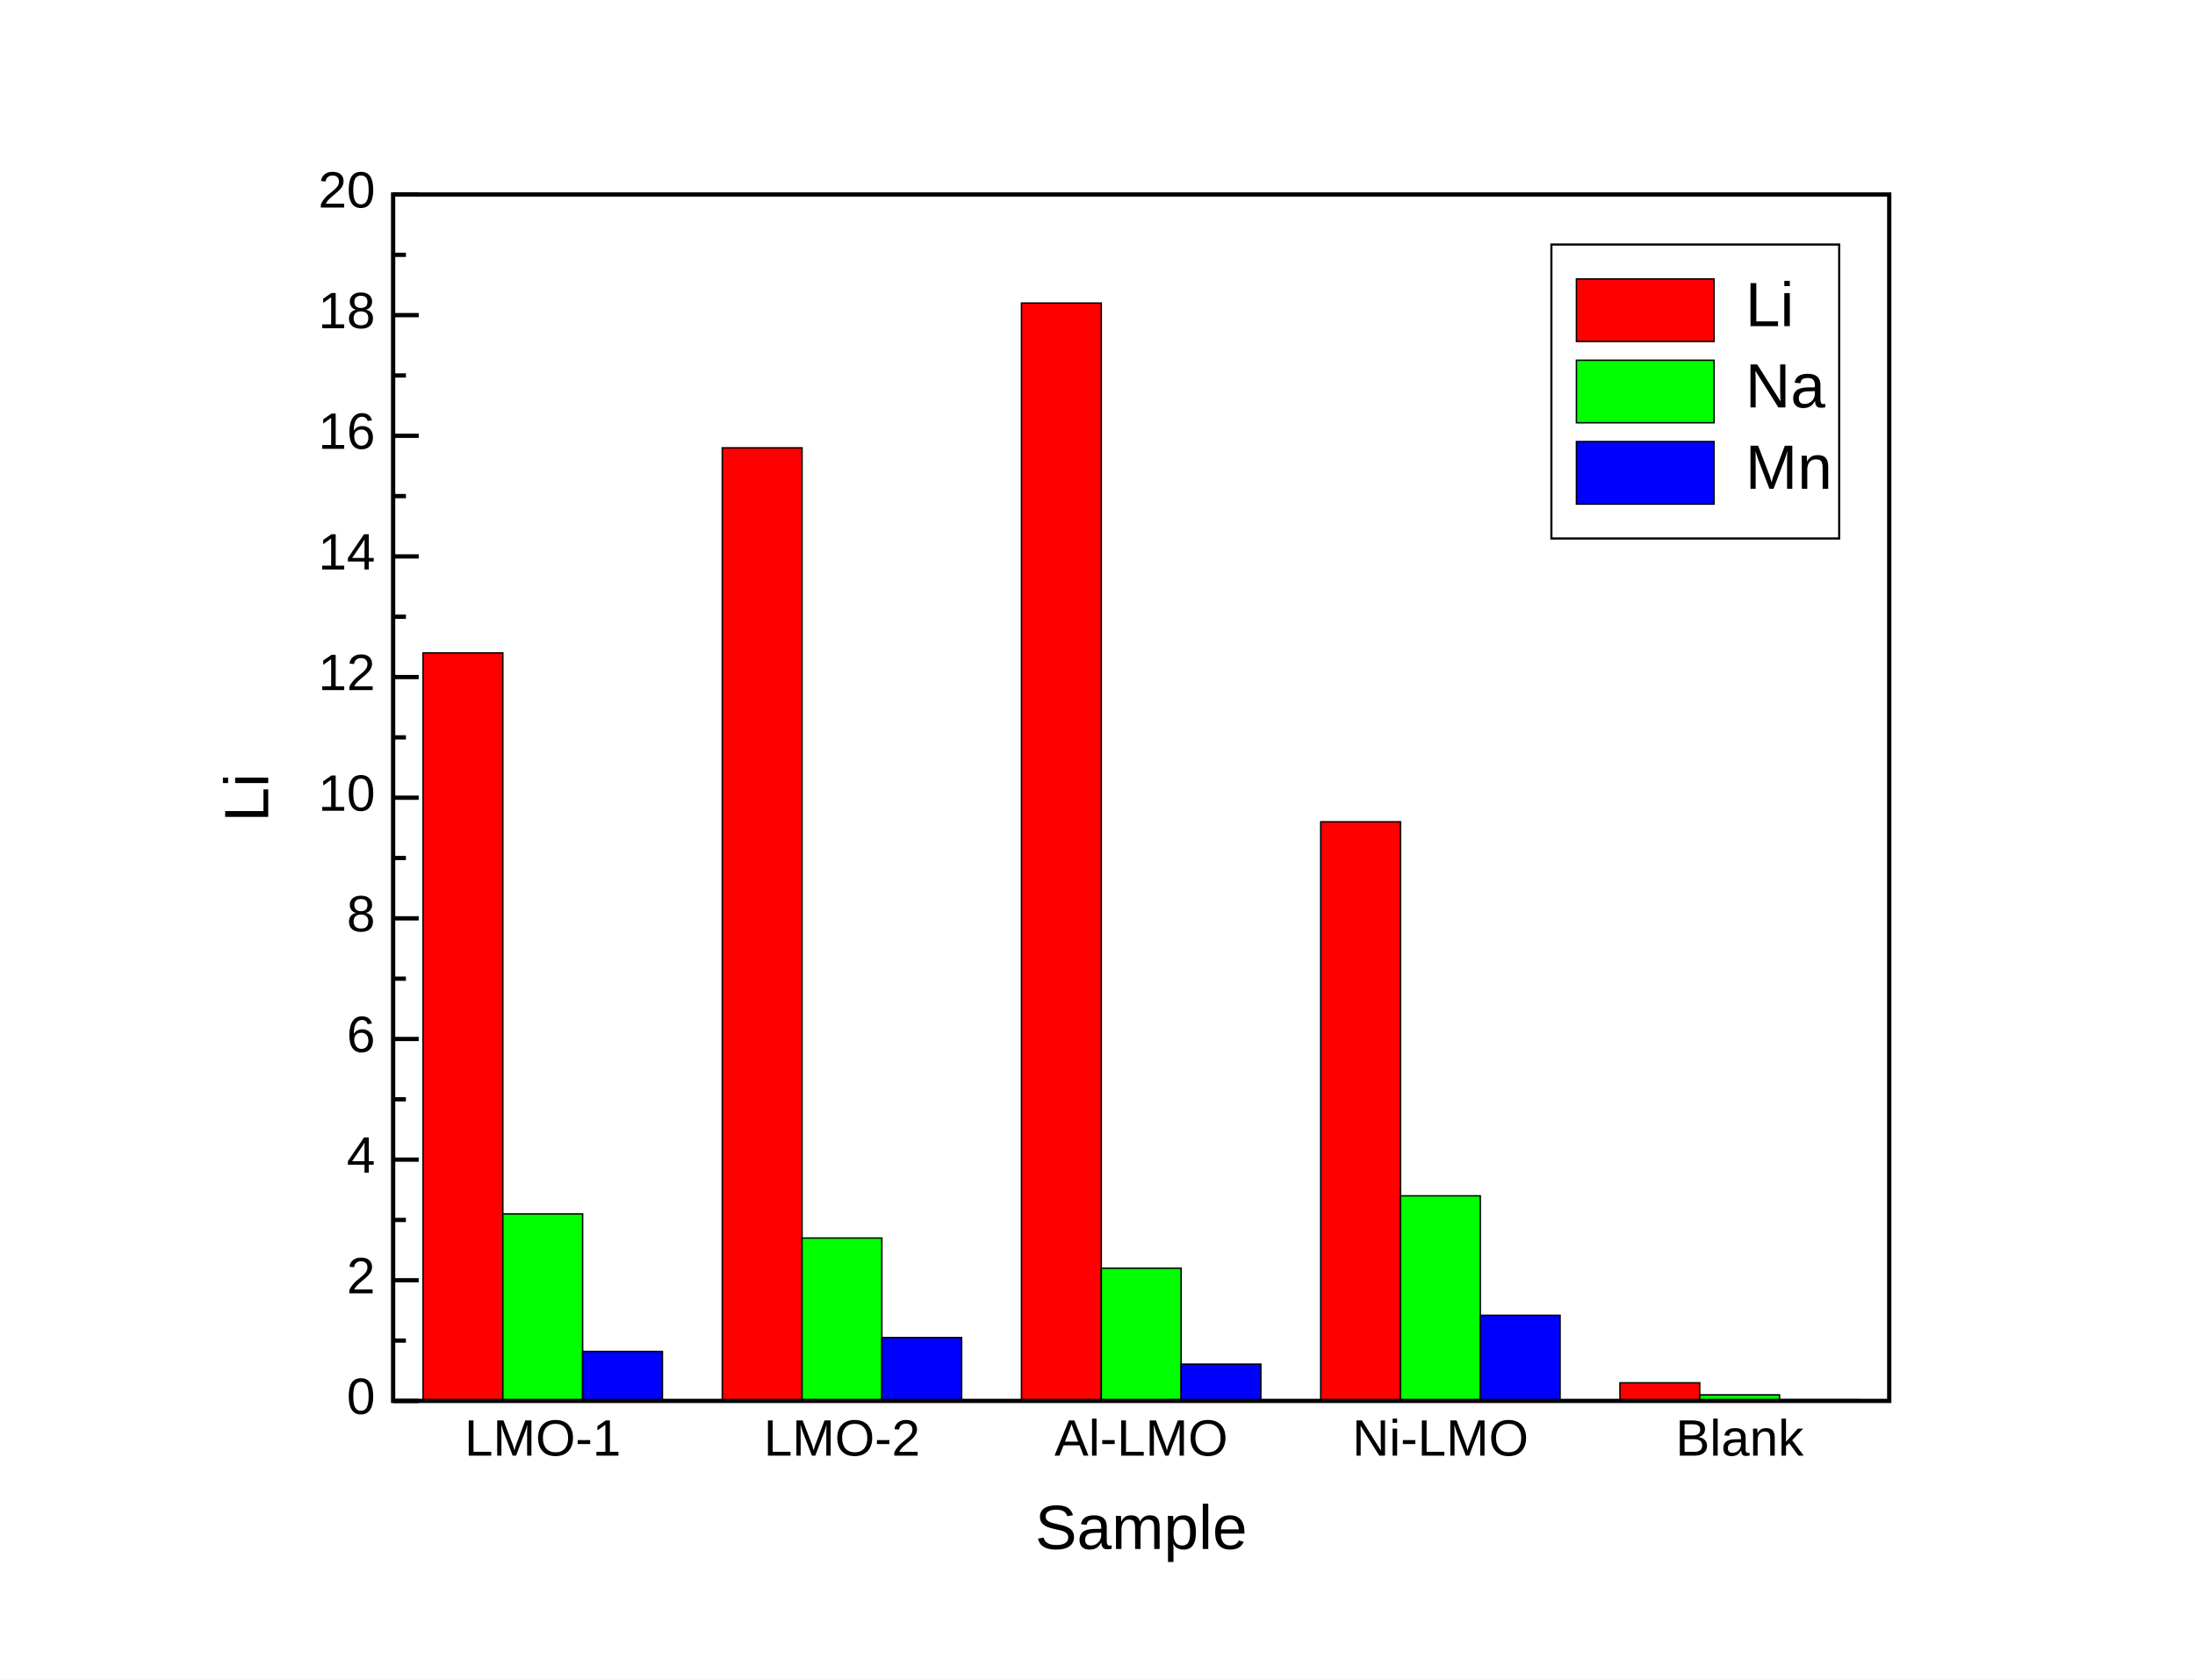
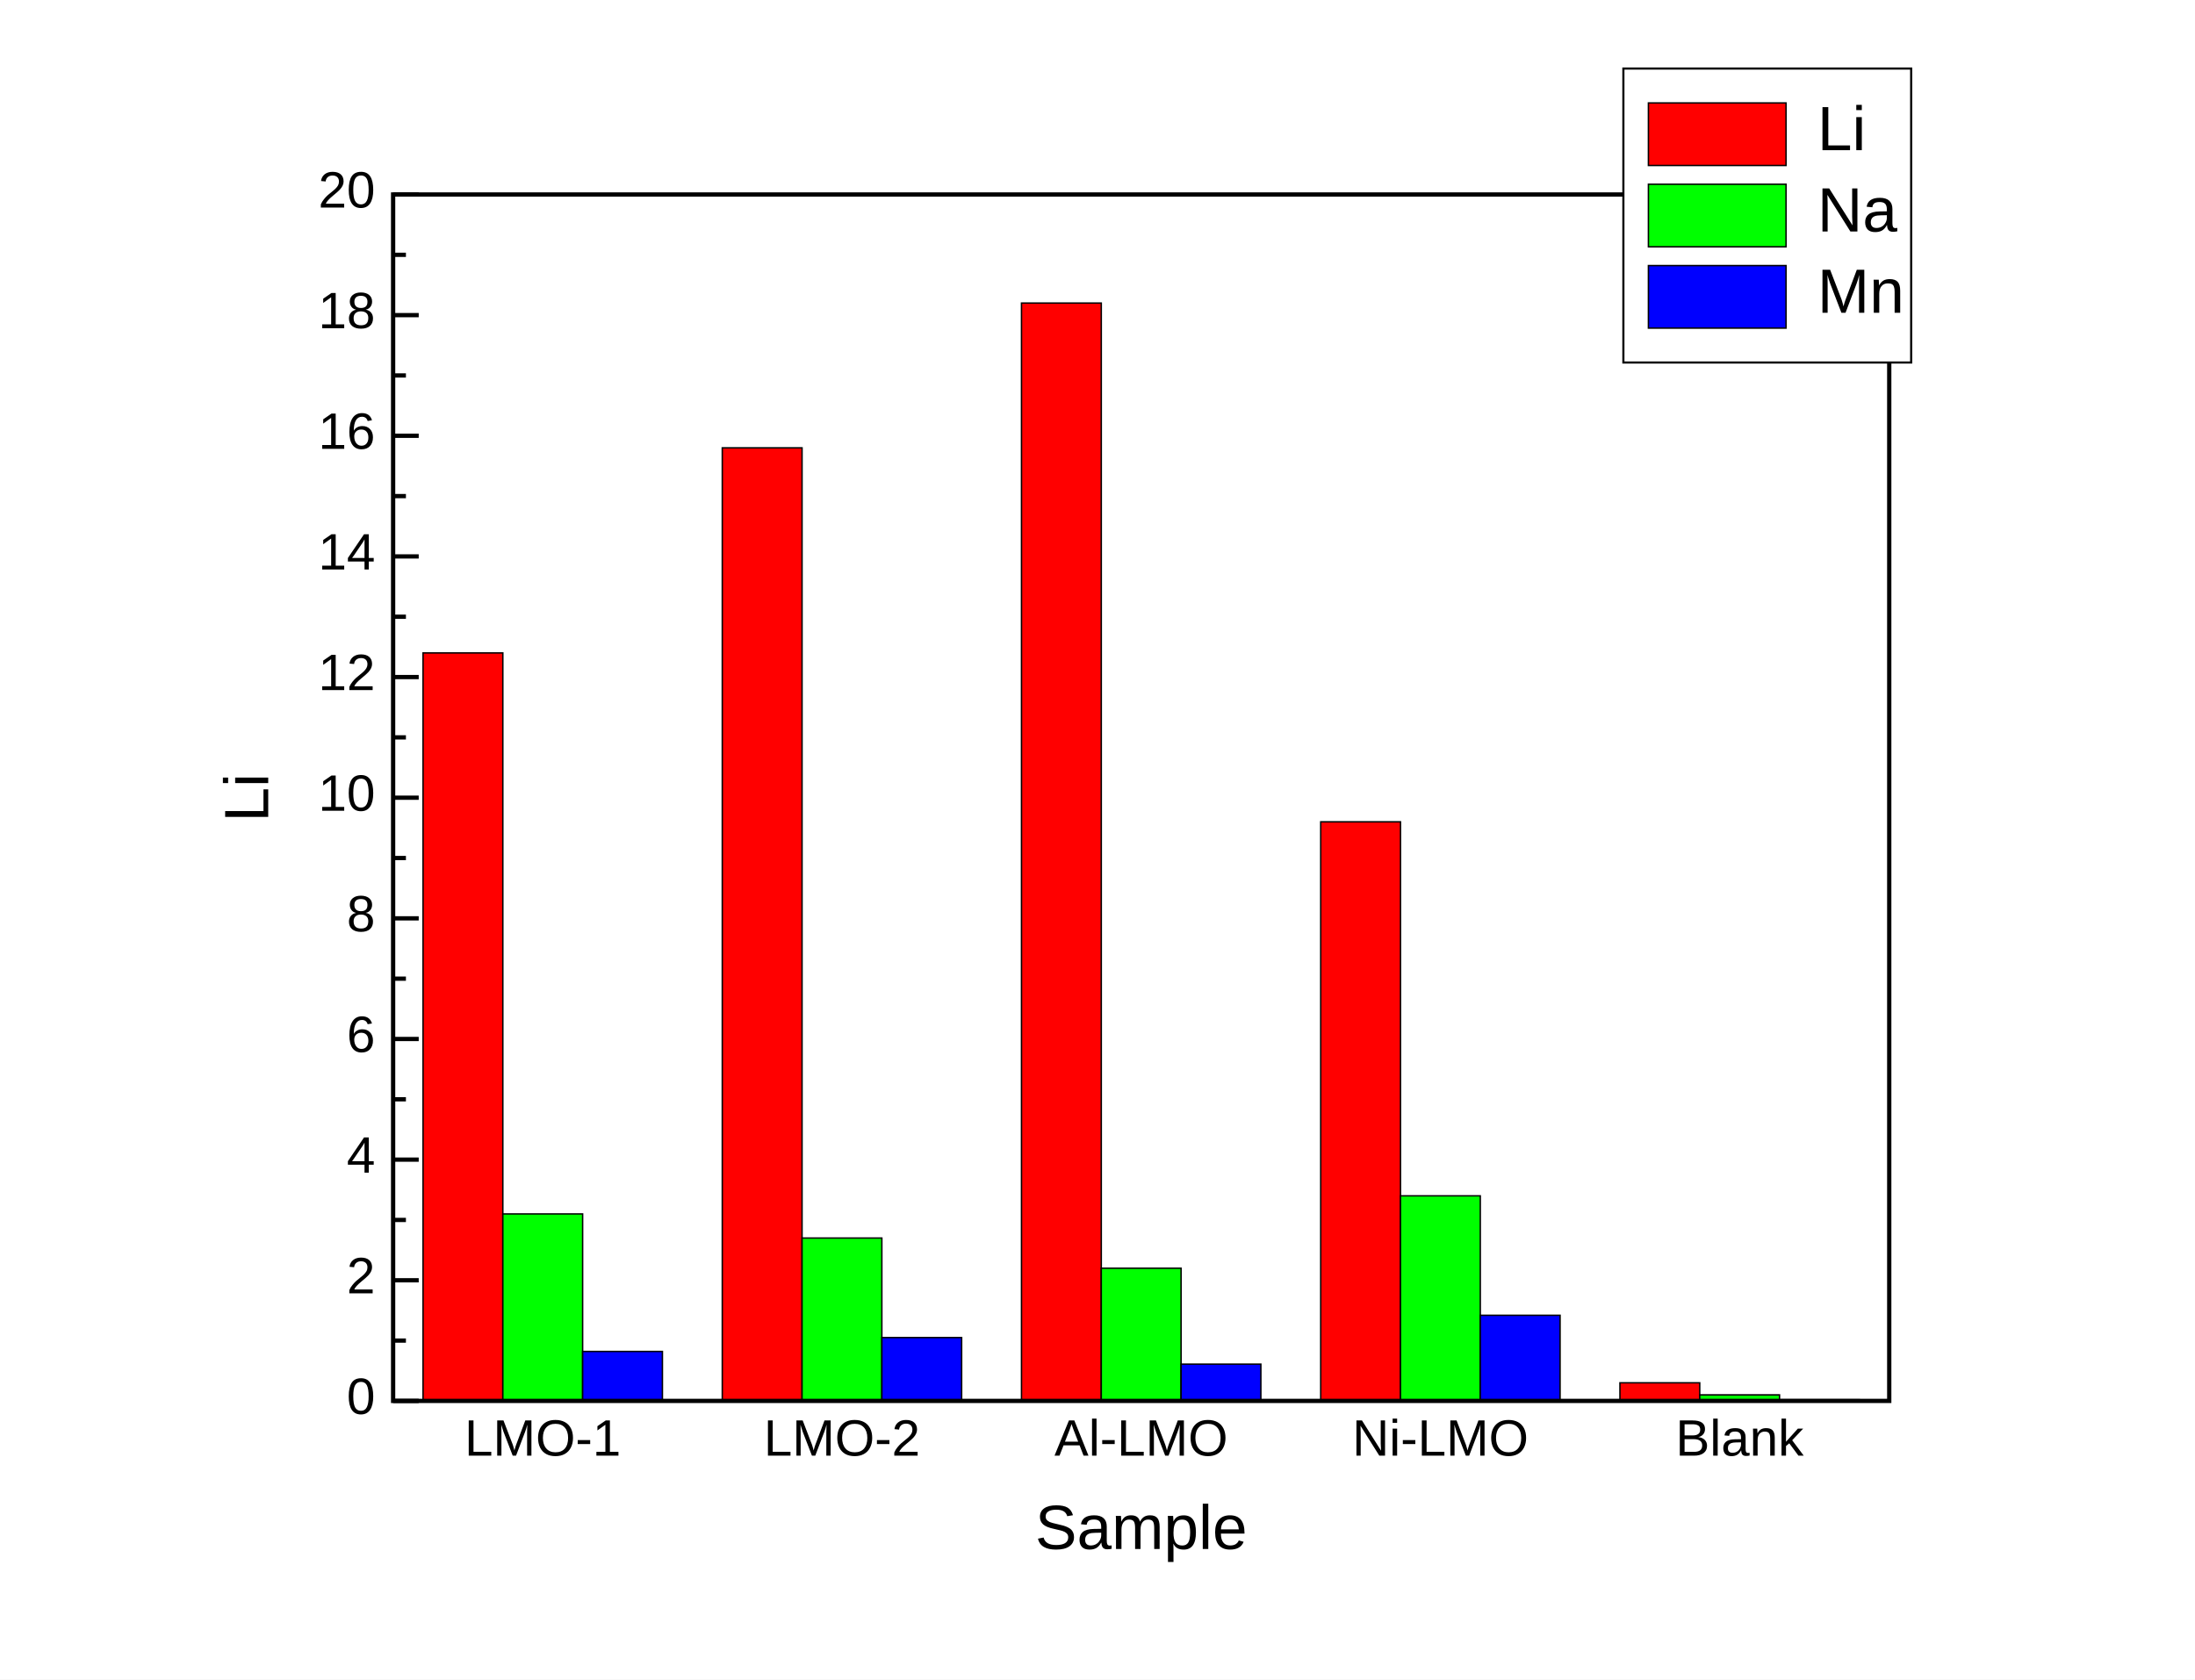
<svg xmlns="http://www.w3.org/2000/svg" width="771.84pt" height="590.76pt" viewBox="0 0 771.84 590.76">
  <rect x="0" y="0" width="771.84" height="590.76" fill="#FFFFFF" />
  <g id="layer0">
    <clipPath id="clip0">
      <rect x="138.237" y="68.41" width="526.086" height="424.343" />
    </clipPath>
    <g class="plots" clip-path="url(#clip0)">
      <rect x="148.758" y="229.66" width="28.058" height="263.093" fill="#FF0000" stroke="#000000" stroke-width="0.5" />
      <rect x="253.975" y="157.522" width="28.058" height="335.231" fill="#FF0000" stroke="#000000" stroke-width="0.5" />
      <rect x="359.193" y="106.601" width="28.058" height="386.152" fill="#FF0000" stroke="#000000" stroke-width="0.5" />
      <rect x="464.41" y="289.068" width="28.058" height="203.685" fill="#FF0000" stroke="#000000" stroke-width="0.5" />
      <rect x="569.627" y="486.388" width="28.058" height="6.365" fill="#FF0000" stroke="#000000" stroke-width="0.5" />
      <rect x="176.816" y="426.98" width="28.058" height="65.773" fill="#00FF00" stroke="#000000" stroke-width="0.5" />
      <rect x="282.033" y="435.467" width="28.058" height="57.286" fill="#00FF00" stroke="#000000" stroke-width="0.5" />
      <rect x="387.251" y="446.075" width="28.058" height="46.678" fill="#00FF00" stroke="#000000" stroke-width="0.5" />
      <rect x="492.468" y="420.615" width="28.058" height="72.138" fill="#00FF00" stroke="#000000" stroke-width="0.5" />
      <rect x="597.685" y="490.631" width="28.058" height="2.122" fill="#00FF00" stroke="#000000" stroke-width="0.5" />
      <rect x="204.874" y="475.355" width="28.058" height="17.398" fill="#0000FF" stroke="#000000" stroke-width="0.5" />
      <rect x="310.091" y="470.475" width="28.058" height="22.278" fill="#0000FF" stroke="#000000" stroke-width="0.5" />
      <rect x="415.309" y="479.81" width="28.058" height="12.942" fill="#0000FF" stroke="#000000" stroke-width="0.5" />
      <rect x="520.526" y="462.625" width="28.058" height="30.128" fill="#0000FF" stroke="#000000" stroke-width="0.5" />
      <rect x="625.743" y="492.329" width="28.058" height="0.424" fill="#0000FF" stroke="#000000" stroke-width="0.5" />
    </g>
    <g class="overlay">
      <path d="M138.237 68.41L664.323 68.41L664.323 492.753L138.237 492.753Z" fill="none" stroke="#000000" stroke-width="1.5" />
      <path d="M138.237 492.753L147.237 492.753M138.237 450.319L147.237 450.319M138.237 407.884L147.237 407.884M138.237 365.45L147.237 365.45M138.237 323.016L147.237 323.016M138.237 280.581L147.237 280.581M138.237 238.147L147.237 238.147M138.237 195.713L147.237 195.713M138.237 153.279L147.237 153.279M138.237 110.844L147.237 110.844M138.237 68.41L147.237 68.41M138.237 471.536L142.737 471.536M138.237 429.101L142.737 429.101M138.237 386.667L142.737 386.667M138.237 344.233L142.737 344.233M138.237 301.799L142.737 301.799M138.237 259.364L142.737 259.364M138.237 216.93L142.737 216.93M138.237 174.496L142.737 174.496M138.237 132.061L142.737 132.061M138.237 89.627L142.737 89.627" fill="none" stroke="#000000" stroke-width="1.5" />
      <text x="190.845" y="512.013" font-family="'Arial', 'Liberation Sans', 'Helvetica', 'DejaVu Sans', sans-serif" font-size="18" fill="#000000" text-anchor="middle">LMO-1</text>
      <text x="296.062" y="512.013" font-family="'Arial', 'Liberation Sans', 'Helvetica', 'DejaVu Sans', sans-serif" font-size="18" fill="#000000" text-anchor="middle">LMO-2</text>
      <text x="401.28" y="512.013" font-family="'Arial', 'Liberation Sans', 'Helvetica', 'DejaVu Sans', sans-serif" font-size="18" fill="#000000" text-anchor="middle">Al-LMO</text>
      <text x="506.497" y="512.013" font-family="'Arial', 'Liberation Sans', 'Helvetica', 'DejaVu Sans', sans-serif" font-size="18" fill="#000000" text-anchor="middle">Ni-LMO</text>
      <text x="611.714" y="512.013" font-family="'Arial', 'Liberation Sans', 'Helvetica', 'DejaVu Sans', sans-serif" font-size="18" fill="#000000" text-anchor="middle">Blank</text>
      <text x="131.937" y="497.343" font-family="'Arial', 'Liberation Sans', 'Helvetica', 'DejaVu Sans', sans-serif" font-size="18" fill="#000000" text-anchor="end">0</text>
      <text x="131.937" y="454.909" font-family="'Arial', 'Liberation Sans', 'Helvetica', 'DejaVu Sans', sans-serif" font-size="18" fill="#000000" text-anchor="end">2</text>
      <text x="131.937" y="412.474" font-family="'Arial', 'Liberation Sans', 'Helvetica', 'DejaVu Sans', sans-serif" font-size="18" fill="#000000" text-anchor="end">4</text>
      <text x="131.937" y="370.04" font-family="'Arial', 'Liberation Sans', 'Helvetica', 'DejaVu Sans', sans-serif" font-size="18" fill="#000000" text-anchor="end">6</text>
      <text x="131.937" y="327.606" font-family="'Arial', 'Liberation Sans', 'Helvetica', 'DejaVu Sans', sans-serif" font-size="18" fill="#000000" text-anchor="end">8</text>
      <text x="131.937" y="285.171" font-family="'Arial', 'Liberation Sans', 'Helvetica', 'DejaVu Sans', sans-serif" font-size="18" fill="#000000" text-anchor="end">10</text>
      <text x="131.937" y="242.737" font-family="'Arial', 'Liberation Sans', 'Helvetica', 'DejaVu Sans', sans-serif" font-size="18" fill="#000000" text-anchor="end">12</text>
      <text x="131.937" y="200.303" font-family="'Arial', 'Liberation Sans', 'Helvetica', 'DejaVu Sans', sans-serif" font-size="18" fill="#000000" text-anchor="end">14</text>
      <text x="131.937" y="157.869" font-family="'Arial', 'Liberation Sans', 'Helvetica', 'DejaVu Sans', sans-serif" font-size="18" fill="#000000" text-anchor="end">16</text>
      <text x="131.937" y="115.434" font-family="'Arial', 'Liberation Sans', 'Helvetica', 'DejaVu Sans', sans-serif" font-size="18" fill="#000000" text-anchor="end">18</text>
      <text x="131.937" y="73" font-family="'Arial', 'Liberation Sans', 'Helvetica', 'DejaVu Sans', sans-serif" font-size="18" fill="#000000" text-anchor="end">20</text>
      <text x="401.28" y="544.833" font-family="'Arial', 'Liberation Sans', 'Helvetica', 'DejaVu Sans', sans-serif" font-size="22" fill="#000000" text-anchor="middle">Sample</text>
      <text x="94.317" y="280.581" font-family="'Arial', 'Liberation Sans', 'Helvetica', 'DejaVu Sans', sans-serif" font-size="22" fill="#000000" text-anchor="middle" transform="rotate(-90 94.317 280.581)">Li</text>
-       <rect x="545.523" y="86.01" width="101.2" height="103.4" fill="none" stroke="#000000" stroke-width="0.75" />
-       <rect x="554.323" y="98.11" width="48.4" height="22" fill="#FF0000" stroke="#000000" stroke-width="0.5" />
-       <text x="613.723" y="114.72" font-family="'Arial', 'Liberation Sans', 'Helvetica', 'DejaVu Sans', sans-serif" font-size="22" fill="#000000">Li</text>
-       <rect x="554.323" y="126.71" width="48.4" height="22" fill="#00FF00" stroke="#000000" stroke-width="0.5" />
-       <text x="613.723" y="143.32" font-family="'Arial', 'Liberation Sans', 'Helvetica', 'DejaVu Sans', sans-serif" font-size="22" fill="#000000">Na</text>
-       <rect x="554.323" y="155.31" width="48.4" height="22" fill="#0000FF" stroke="#000000" stroke-width="0.5" />
-       <text x="613.723" y="171.92" font-family="'Arial', 'Liberation Sans', 'Helvetica', 'DejaVu Sans', sans-serif" font-size="22" fill="#000000">Mn</text>
+       <rect x="570.837" y="24.109" width="101.2" height="103.4" fill="#FFFFFF" stroke="#000000" stroke-width="0.75" />
+       <rect x="579.637" y="36.209" width="48.4" height="22" fill="#FF0000" stroke="#000000" stroke-width="0.5" />
+       <text x="639.037" y="52.819" font-family="'Arial', 'Liberation Sans', 'Helvetica', 'DejaVu Sans', sans-serif" font-size="22" fill="#000000">Li</text>
+       <rect x="579.637" y="64.809" width="48.4" height="22" fill="#00FF00" stroke="#000000" stroke-width="0.5" />
+       <text x="639.037" y="81.419" font-family="'Arial', 'Liberation Sans', 'Helvetica', 'DejaVu Sans', sans-serif" font-size="22" fill="#000000">Na</text>
+       <rect x="579.637" y="93.409" width="48.4" height="22" fill="#0000FF" stroke="#000000" stroke-width="0.5" />
+       <text x="639.037" y="110.019" font-family="'Arial', 'Liberation Sans', 'Helvetica', 'DejaVu Sans', sans-serif" font-size="22" fill="#000000">Mn</text>
    </g>
  </g>
</svg>
